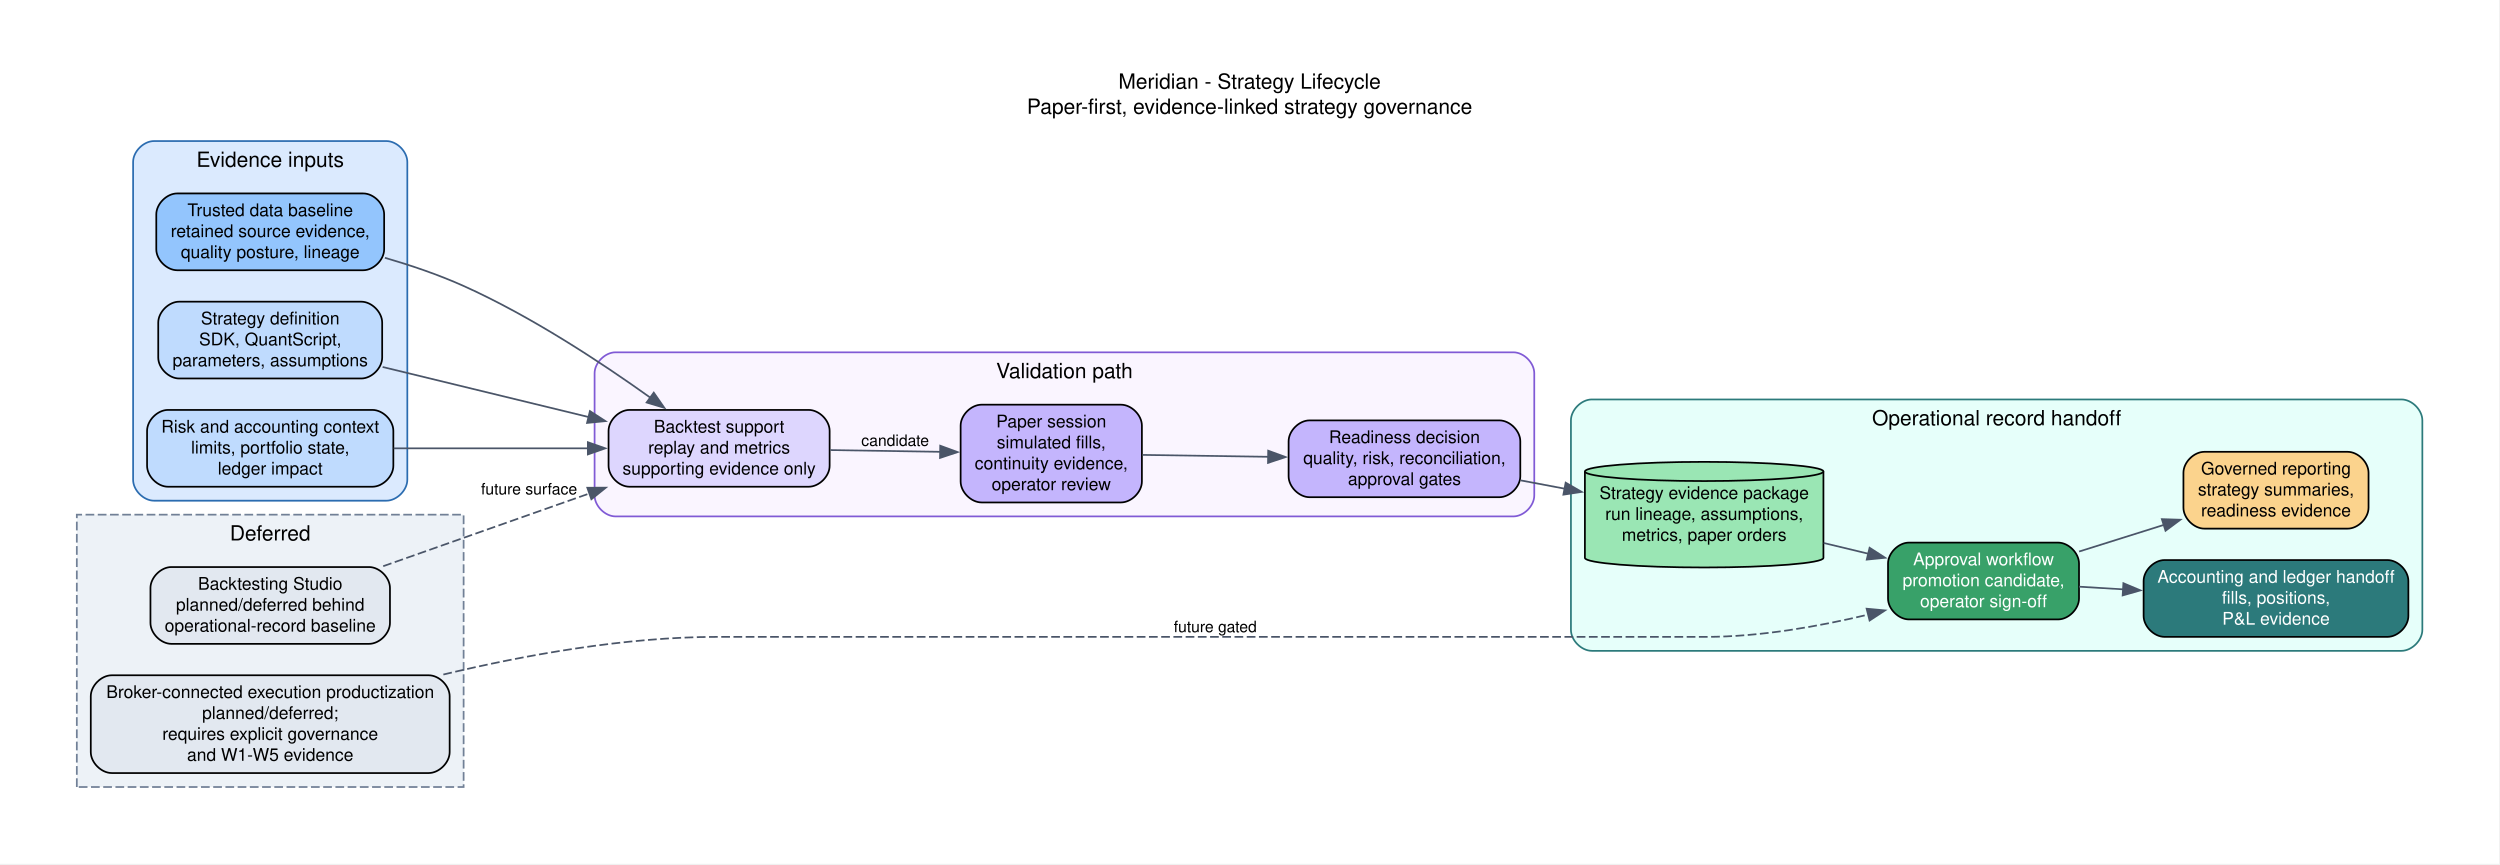
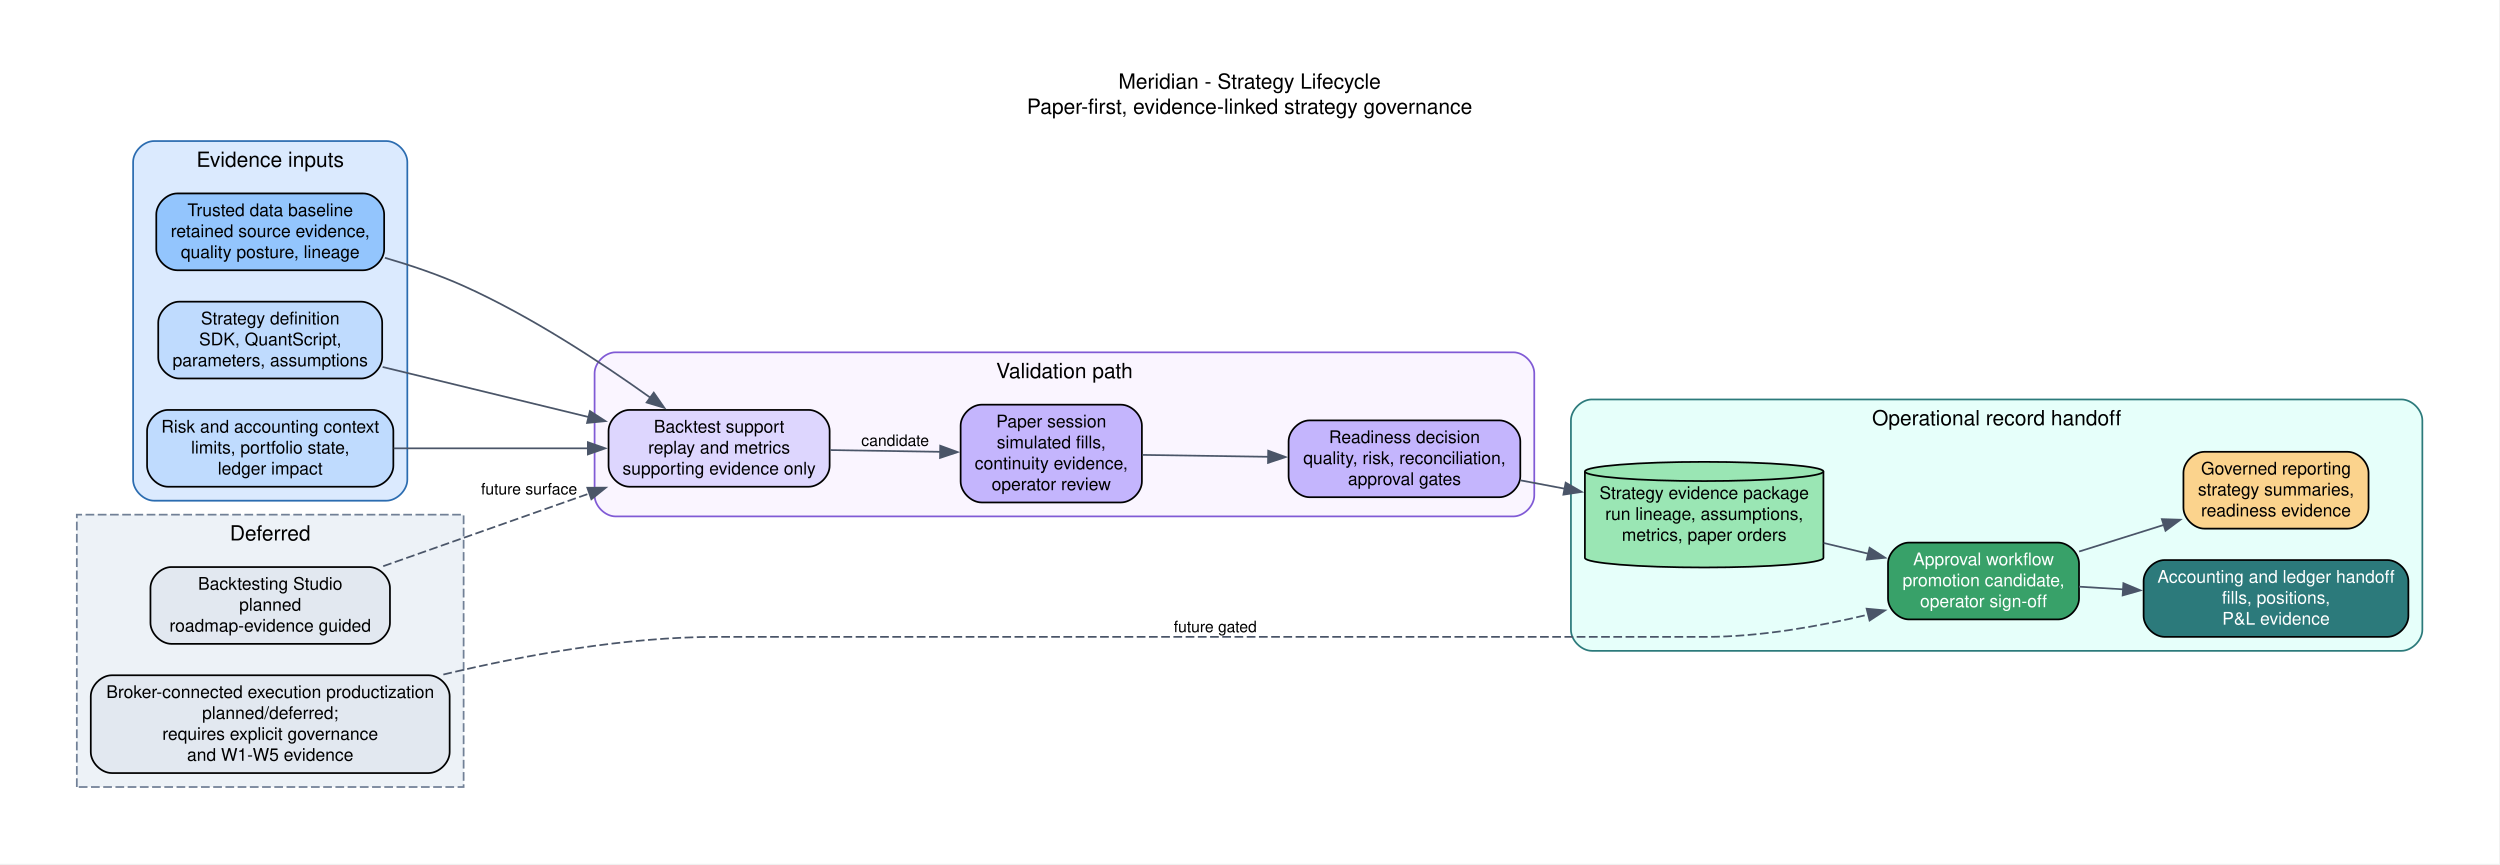
<svg xmlns="http://www.w3.org/2000/svg" width="1432pt" height="495pt" viewBox="0.00 0.00 1432.00 495.00">
  <g id="graph0" class="graph" transform="scale(1 1) rotate(0) translate(36 458.8)">
    <polygon fill="white" stroke="none" points="-36,36 -36,-458.8 1395.52,-458.8 1395.52,36 -36,36" />
    <text xml:space="preserve" text-anchor="middle" x="679.76" y="-408" font-family="Helvetica,sans-Serif" font-size="12.00">Meridian - Strategy Lifecycle</text>
    <text xml:space="preserve" text-anchor="middle" x="679.76" y="-393.6" font-family="Helvetica,sans-Serif" font-size="12.00">Paper-first, evidence-linked strategy governance</text>
    <g id="clust1" class="cluster">
      <path fill="#dbeafe" stroke="#2b6cb0" d="M52.24,-172C52.24,-172 185.31,-172 185.31,-172 191.31,-172 197.31,-178 197.31,-184 197.31,-184 197.31,-366 197.31,-366 197.31,-372 191.31,-378 185.31,-378 185.31,-378 52.24,-378 52.24,-378 46.24,-378 40.24,-372 40.24,-366 40.24,-366 40.24,-184 40.24,-184 40.24,-178 46.24,-172 52.24,-172" />
      <text xml:space="preserve" text-anchor="middle" x="118.78" y="-363.2" font-family="Helvetica,sans-Serif" font-size="12.00">Evidence inputs</text>
    </g>
    <g id="clust2" class="cluster">
      <path fill="#faf5ff" stroke="#805ad5" d="M316.58,-163C316.58,-163 830.83,-163 830.83,-163 836.83,-163 842.83,-169 842.83,-175 842.83,-175 842.83,-245 842.83,-245 842.83,-251 836.83,-257 830.83,-257 830.83,-257 316.58,-257 316.58,-257 310.58,-257 304.58,-251 304.58,-245 304.58,-245 304.58,-175 304.58,-175 304.58,-169 310.58,-163 316.58,-163" />
      <text xml:space="preserve" text-anchor="middle" x="573.71" y="-242.2" font-family="Helvetica,sans-Serif" font-size="12.00">Validation path</text>
    </g>
    <g id="clust3" class="cluster">
      <path fill="#e6fffa" stroke="#2c7a7b" d="M875.83,-86C875.83,-86 1339.52,-86 1339.52,-86 1345.52,-86 1351.52,-92 1351.52,-98 1351.52,-98 1351.52,-218 1351.52,-218 1351.52,-224 1345.52,-230 1339.52,-230 1339.52,-230 875.83,-230 875.83,-230 869.83,-230 863.83,-224 863.83,-218 863.83,-218 863.83,-98 863.83,-98 863.83,-92 869.83,-86 875.83,-86" />
      <text xml:space="preserve" text-anchor="middle" x="1107.67" y="-215.2" font-family="Helvetica,sans-Serif" font-size="12.00">Operational record handoff</text>
    </g>
    <g id="clust4" class="cluster">
      <polygon fill="#edf2f7" stroke="#718096" stroke-dasharray="5,2" points="8,-8 8,-164 229.56,-164 229.56,-8 8,-8" />
      <text xml:space="preserve" text-anchor="middle" x="118.78" y="-149.2" font-family="Helvetica,sans-Serif" font-size="12.00">Deferred</text>
    </g>
    <g id="node1" class="node">
      <path fill="#93c5fd" stroke="black" d="M172.04,-348C172.04,-348 65.52,-348 65.52,-348 59.52,-348 53.52,-342 53.52,-336 53.52,-336 53.52,-316 53.52,-316 53.52,-310 59.52,-304 65.52,-304 65.52,-304 172.04,-304 172.04,-304 178.04,-304 184.04,-310 184.04,-316 184.04,-316 184.04,-336 184.04,-336 184.04,-342 178.04,-348 172.04,-348" />
      <text xml:space="preserve" text-anchor="middle" x="118.78" y="-335" font-family="Helvetica,sans-Serif" font-size="10.00">Trusted data baseline</text>
      <text xml:space="preserve" text-anchor="middle" x="118.78" y="-323" font-family="Helvetica,sans-Serif" font-size="10.00">retained source evidence,</text>
      <text xml:space="preserve" text-anchor="middle" x="118.78" y="-311" font-family="Helvetica,sans-Serif" font-size="10.00">quality posture, lineage</text>
    </g>
    <g id="node4" class="node">
      <path fill="#ddd6fe" stroke="black" d="M427.21,-224C427.21,-224 324.58,-224 324.58,-224 318.58,-224 312.58,-218 312.58,-212 312.58,-212 312.58,-192 312.58,-192 312.58,-186 318.58,-180 324.58,-180 324.58,-180 427.21,-180 427.21,-180 433.21,-180 439.21,-186 439.21,-192 439.21,-192 439.21,-212 439.21,-212 439.21,-218 433.21,-224 427.21,-224" />
      <text xml:space="preserve" text-anchor="middle" x="375.9" y="-211" font-family="Helvetica,sans-Serif" font-size="10.00">Backtest support</text>
      <text xml:space="preserve" text-anchor="middle" x="375.9" y="-199" font-family="Helvetica,sans-Serif" font-size="10.00">replay and metrics</text>
      <text xml:space="preserve" text-anchor="middle" x="375.9" y="-187" font-family="Helvetica,sans-Serif" font-size="10.00">supporting evidence only</text>
    </g>
    <g id="edge1" class="edge">
      <path fill="none" stroke="#4a5568" d="M184.47,-311.14C199.57,-306.75 215.37,-301.37 229.56,-295 268.1,-277.68 308.29,-251.22 336.62,-230.94" />
      <polygon fill="#4a5568" stroke="#4a5568" points="338.48,-233.91 344.52,-225.21 334.37,-228.24 338.48,-233.91" />
    </g>
    <g id="node2" class="node">
      <path fill="#bfdbfe" stroke="black" d="M170.91,-286C170.91,-286 66.64,-286 66.64,-286 60.64,-286 54.64,-280 54.64,-274 54.64,-274 54.64,-254 54.64,-254 54.64,-248 60.64,-242 66.64,-242 66.64,-242 170.91,-242 170.91,-242 176.91,-242 182.91,-248 182.91,-254 182.91,-254 182.91,-274 182.91,-274 182.91,-280 176.91,-286 170.91,-286" />
      <text xml:space="preserve" text-anchor="middle" x="118.78" y="-273" font-family="Helvetica,sans-Serif" font-size="10.00">Strategy definition</text>
      <text xml:space="preserve" text-anchor="middle" x="118.78" y="-261" font-family="Helvetica,sans-Serif" font-size="10.00">SDK, QuantScript,</text>
      <text xml:space="preserve" text-anchor="middle" x="118.78" y="-249" font-family="Helvetica,sans-Serif" font-size="10.00">parameters, assumptions</text>
    </g>
    <g id="edge2" class="edge">
      <path fill="none" stroke="#4a5568" d="M183.17,-248.59C219.03,-239.88 264.04,-228.94 301.44,-219.85" />
      <polygon fill="#4a5568" stroke="#4a5568" points="301.91,-223.34 310.8,-217.58 300.26,-216.54 301.91,-223.34" />
    </g>
    <g id="node3" class="node">
      <path fill="#bfdbfe" stroke="black" d="M177.31,-224C177.31,-224 60.24,-224 60.24,-224 54.24,-224 48.24,-218 48.24,-212 48.24,-212 48.24,-192 48.24,-192 48.24,-186 54.24,-180 60.24,-180 60.24,-180 177.31,-180 177.31,-180 183.31,-180 189.31,-186 189.31,-192 189.31,-192 189.31,-212 189.31,-212 189.31,-218 183.31,-224 177.31,-224" />
      <text xml:space="preserve" text-anchor="middle" x="118.78" y="-211" font-family="Helvetica,sans-Serif" font-size="10.00">Risk and accounting context</text>
      <text xml:space="preserve" text-anchor="middle" x="118.78" y="-199" font-family="Helvetica,sans-Serif" font-size="10.00">limits, portfolio state,</text>
      <text xml:space="preserve" text-anchor="middle" x="118.78" y="-187" font-family="Helvetica,sans-Serif" font-size="10.00">ledger impact</text>
    </g>
    <g id="edge3" class="edge">
      <path fill="none" stroke="#4a5568" d="M189.49,-202C224.1,-202 265.92,-202 301.08,-202" />
      <polygon fill="#4a5568" stroke="#4a5568" points="300.73,-205.5 310.73,-202 300.73,-198.5 300.73,-205.5" />
    </g>
    <g id="node5" class="node">
      <path fill="#c4b5fd" stroke="black" d="M606.08,-227C606.08,-227 526.25,-227 526.25,-227 520.25,-227 514.25,-221 514.25,-215 514.25,-215 514.25,-183 514.25,-183 514.25,-177 520.25,-171 526.25,-171 526.25,-171 606.08,-171 606.08,-171 612.08,-171 618.08,-177 618.08,-183 618.08,-183 618.08,-215 618.08,-215 618.08,-221 612.08,-227 606.08,-227" />
      <text xml:space="preserve" text-anchor="middle" x="566.16" y="-214" font-family="Helvetica,sans-Serif" font-size="10.00">Paper session</text>
      <text xml:space="preserve" text-anchor="middle" x="566.16" y="-202" font-family="Helvetica,sans-Serif" font-size="10.00">simulated fills,</text>
      <text xml:space="preserve" text-anchor="middle" x="566.16" y="-190" font-family="Helvetica,sans-Serif" font-size="10.00">continuity evidence,</text>
      <text xml:space="preserve" text-anchor="middle" x="566.16" y="-178" font-family="Helvetica,sans-Serif" font-size="10.00">operator review</text>
    </g>
    <g id="edge4" class="edge">
      <path fill="none" stroke="#4a5568" d="M439.59,-201C459.89,-200.68 482.4,-200.32 502.68,-200" />
      <polygon fill="#4a5568" stroke="#4a5568" points="502.56,-203.5 512.5,-199.84 502.45,-196.5 502.56,-203.5" />
      <text xml:space="preserve" text-anchor="middle" x="476.73" y="-203.38" font-family="Helvetica,sans-Serif" font-size="9.00">candidate</text>
    </g>
    <g id="node6" class="node">
      <path fill="#c4b5fd" stroke="black" d="M822.83,-218C822.83,-218 714.11,-218 714.11,-218 708.11,-218 702.11,-212 702.11,-206 702.11,-206 702.11,-186 702.11,-186 702.11,-180 708.11,-174 714.11,-174 714.11,-174 822.83,-174 822.83,-174 828.83,-174 834.83,-180 834.83,-186 834.83,-186 834.83,-206 834.83,-206 834.83,-212 828.83,-218 822.83,-218" />
      <text xml:space="preserve" text-anchor="middle" x="768.47" y="-205" font-family="Helvetica,sans-Serif" font-size="10.00">Readiness decision</text>
      <text xml:space="preserve" text-anchor="middle" x="768.47" y="-193" font-family="Helvetica,sans-Serif" font-size="10.00">quality, risk, reconciliation,</text>
      <text xml:space="preserve" text-anchor="middle" x="768.47" y="-181" font-family="Helvetica,sans-Serif" font-size="10.00">approval gates</text>
    </g>
    <g id="edge5" class="edge">
      <path fill="none" stroke="#4a5568" d="M618.49,-198.23C640.4,-197.9 666.45,-197.51 690.58,-197.15" />
      <polygon fill="#4a5568" stroke="#4a5568" points="690.42,-200.65 700.37,-197 690.32,-193.66 690.42,-200.65" />
    </g>
    <g id="node7" class="node">
      <path fill="#9ae6b4" stroke="black" d="M1008.46,-188.75C1008.46,-191.78 977.84,-194.25 940.15,-194.25 902.45,-194.25 871.83,-191.78 871.83,-188.75 871.83,-188.75 871.83,-139.25 871.83,-139.25 871.83,-136.22 902.45,-133.75 940.15,-133.75 977.84,-133.75 1008.46,-136.22 1008.46,-139.25 1008.46,-139.25 1008.46,-188.75 1008.46,-188.75" />
      <path fill="none" stroke="black" d="M1008.46,-188.75C1008.46,-185.72 977.84,-183.25 940.15,-183.25 902.45,-183.25 871.83,-185.72 871.83,-188.75" />
      <text xml:space="preserve" text-anchor="middle" x="940.15" y="-173" font-family="Helvetica,sans-Serif" font-size="10.00">Strategy evidence package</text>
      <text xml:space="preserve" text-anchor="middle" x="940.15" y="-161" font-family="Helvetica,sans-Serif" font-size="10.00">run lineage, assumptions,</text>
      <text xml:space="preserve" text-anchor="middle" x="940.15" y="-149" font-family="Helvetica,sans-Serif" font-size="10.00">metrics, paper orders</text>
    </g>
    <g id="edge6" class="edge">
      <path fill="none" stroke="#4a5568" d="M835.07,-183.63C843.37,-182.06 851.93,-180.45 860.41,-178.85" />
      <polygon fill="#4a5568" stroke="#4a5568" points="860.81,-182.34 869.99,-177.04 859.51,-175.46 860.81,-182.34" />
    </g>
    <g id="node8" class="node">
      <path fill="#38a169" stroke="black" d="M1142.86,-148C1142.86,-148 1057.46,-148 1057.46,-148 1051.46,-148 1045.46,-142 1045.46,-136 1045.46,-136 1045.46,-116 1045.46,-116 1045.46,-110 1051.46,-104 1057.46,-104 1057.46,-104 1142.86,-104 1142.86,-104 1148.86,-104 1154.86,-110 1154.86,-116 1154.86,-116 1154.86,-136 1154.86,-136 1154.86,-142 1148.86,-148 1142.86,-148" />
      <text xml:space="preserve" text-anchor="middle" x="1100.16" y="-135" font-family="Helvetica,sans-Serif" font-size="10.00" fill="white">Approval workflow</text>
      <text xml:space="preserve" text-anchor="middle" x="1100.16" y="-123" font-family="Helvetica,sans-Serif" font-size="10.00" fill="white">promotion candidate,</text>
      <text xml:space="preserve" text-anchor="middle" x="1100.16" y="-111" font-family="Helvetica,sans-Serif" font-size="10.00" fill="white">operator sign-off</text>
    </g>
    <g id="edge7" class="edge">
      <path fill="none" stroke="#4a5568" d="M1008.62,-147.77C1017.13,-145.73 1025.83,-143.63 1034.3,-141.6" />
      <polygon fill="#4a5568" stroke="#4a5568" points="1034.9,-145.05 1043.81,-139.31 1033.27,-138.25 1034.9,-145.05" />
    </g>
    <g id="node9" class="node">
      <path fill="#2c7a7b" stroke="black" d="M1331.52,-138C1331.52,-138 1203.86,-138 1203.86,-138 1197.86,-138 1191.86,-132 1191.86,-126 1191.86,-126 1191.86,-106 1191.86,-106 1191.86,-100 1197.86,-94 1203.86,-94 1203.86,-94 1331.52,-94 1331.52,-94 1337.52,-94 1343.52,-100 1343.52,-106 1343.52,-106 1343.52,-126 1343.52,-126 1343.52,-132 1337.52,-138 1331.52,-138" />
      <text xml:space="preserve" text-anchor="middle" x="1267.69" y="-125" font-family="Helvetica,sans-Serif" font-size="10.00" fill="white">Accounting and ledger handoff</text>
      <text xml:space="preserve" text-anchor="middle" x="1267.69" y="-113" font-family="Helvetica,sans-Serif" font-size="10.00" fill="white">fills, positions,</text>
      <text xml:space="preserve" text-anchor="middle" x="1267.69" y="-101" font-family="Helvetica,sans-Serif" font-size="10.00" fill="white">P&amp;L evidence</text>
    </g>
    <g id="edge8" class="edge">
      <path fill="none" stroke="#4a5568" d="M1154.9,-122.75C1163.04,-122.26 1171.61,-121.74 1180.23,-121.22" />
      <polygon fill="#4a5568" stroke="#4a5568" points="1180.28,-124.73 1190.05,-120.63 1179.86,-117.74 1180.28,-124.73" />
    </g>
    <g id="node10" class="node">
      <path fill="#fbd38d" stroke="black" d="M1308.7,-200C1308.7,-200 1226.67,-200 1226.67,-200 1220.67,-200 1214.67,-194 1214.67,-188 1214.67,-188 1214.67,-168 1214.67,-168 1214.67,-162 1220.67,-156 1226.67,-156 1226.67,-156 1308.7,-156 1308.7,-156 1314.7,-156 1320.7,-162 1320.7,-168 1320.7,-168 1320.7,-188 1320.7,-188 1320.7,-194 1314.7,-200 1308.7,-200" />
      <text xml:space="preserve" text-anchor="middle" x="1267.69" y="-187" font-family="Helvetica,sans-Serif" font-size="10.00">Governed reporting</text>
      <text xml:space="preserve" text-anchor="middle" x="1267.69" y="-175" font-family="Helvetica,sans-Serif" font-size="10.00">strategy summaries,</text>
      <text xml:space="preserve" text-anchor="middle" x="1267.69" y="-163" font-family="Helvetica,sans-Serif" font-size="10.00">readiness evidence</text>
    </g>
    <g id="edge9" class="edge">
      <path fill="none" stroke="#4a5568" d="M1154.9,-142.88C1170.4,-147.75 1187.44,-153.11 1203.45,-158.14" />
      <polygon fill="#4a5568" stroke="#4a5568" points="1202.31,-161.44 1212.9,-161.1 1204.41,-154.77 1202.31,-161.44" />
    </g>
    <g id="node11" class="node">
      <path fill="#e2e8f0" stroke="black" d="M209.56,-72C209.56,-72 28,-72 28,-72 22,-72 16,-66 16,-60 16,-60 16,-28 16,-28 16,-22 22,-16 28,-16 28,-16 209.56,-16 209.56,-16 215.56,-16 221.56,-22 221.56,-28 221.56,-28 221.56,-60 221.56,-60 221.56,-66 215.56,-72 209.56,-72" />
      <text xml:space="preserve" text-anchor="middle" x="118.78" y="-59" font-family="Helvetica,sans-Serif" font-size="10.00">Broker-connected execution productization</text>
      <text xml:space="preserve" text-anchor="middle" x="118.78" y="-47" font-family="Helvetica,sans-Serif" font-size="10.00">planned/deferred;</text>
      <text xml:space="preserve" text-anchor="middle" x="118.78" y="-35" font-family="Helvetica,sans-Serif" font-size="10.00">requires explicit governance</text>
      <text xml:space="preserve" text-anchor="middle" x="118.78" y="-23" font-family="Helvetica,sans-Serif" font-size="10.00">and W1-W5 evidence</text>
    </g>
    <g id="edge10" class="edge">
      <path fill="none" stroke="#4a5568" stroke-dasharray="5,2" d="M217.95,-72.43C265.01,-83.69 322.43,-94 374.9,-94 374.9,-94 374.9,-94 941.15,-94 972.16,-94 1005.92,-99.99 1034.25,-106.79" />
      <polygon fill="#4a5568" stroke="#4a5568" points="1033.2,-110.14 1043.75,-109.16 1034.9,-103.35 1033.2,-110.14" />
      <text xml:space="preserve" text-anchor="middle" x="660.1" y="-96.7" font-family="Helvetica,sans-Serif" font-size="9.00">future gated</text>
    </g>
    <g id="node12" class="node">
      <path fill="#e2e8f0" stroke="black" d="M175.37,-134C175.37,-134 62.18,-134 62.18,-134 56.18,-134 50.18,-128 50.18,-122 50.18,-122 50.18,-102 50.18,-102 50.18,-96 56.18,-90 62.18,-90 62.18,-90 175.37,-90 175.37,-90 181.37,-90 187.37,-96 187.37,-102 187.37,-102 187.37,-122 187.37,-122 187.37,-128 181.37,-134 175.37,-134" />
      <text xml:space="preserve" text-anchor="middle" x="118.78" y="-121" font-family="Helvetica,sans-Serif" font-size="10.00">Backtesting Studio</text>
-       <text xml:space="preserve" text-anchor="middle" x="118.78" y="-109" font-family="Helvetica,sans-Serif" font-size="10.00">planned/deferred behind</text>
-       <text xml:space="preserve" text-anchor="middle" x="118.78" y="-97" font-family="Helvetica,sans-Serif" font-size="10.00">operational-record baseline</text>
+       <text xml:space="preserve" text-anchor="middle" x="118.78" y="-109" font-family="Helvetica,sans-Serif" font-size="10.00">planned</text>
+       <text xml:space="preserve" text-anchor="middle" x="118.78" y="-97" font-family="Helvetica,sans-Serif" font-size="10.00">roadmap-evidence guided</text>
    </g>
    <g id="edge11" class="edge">
      <path fill="none" stroke="#4a5568" stroke-dasharray="5,2" d="M183.5,-134.48C219.36,-147.13 264.3,-162.98 301.62,-176.15" />
      <polygon fill="#4a5568" stroke="#4a5568" points="300.41,-179.43 311,-179.46 302.74,-172.83 300.41,-179.43" />
      <text xml:space="preserve" text-anchor="middle" x="267.07" y="-175.59" font-family="Helvetica,sans-Serif" font-size="9.00">future surface</text>
    </g>
  </g>
</svg>
